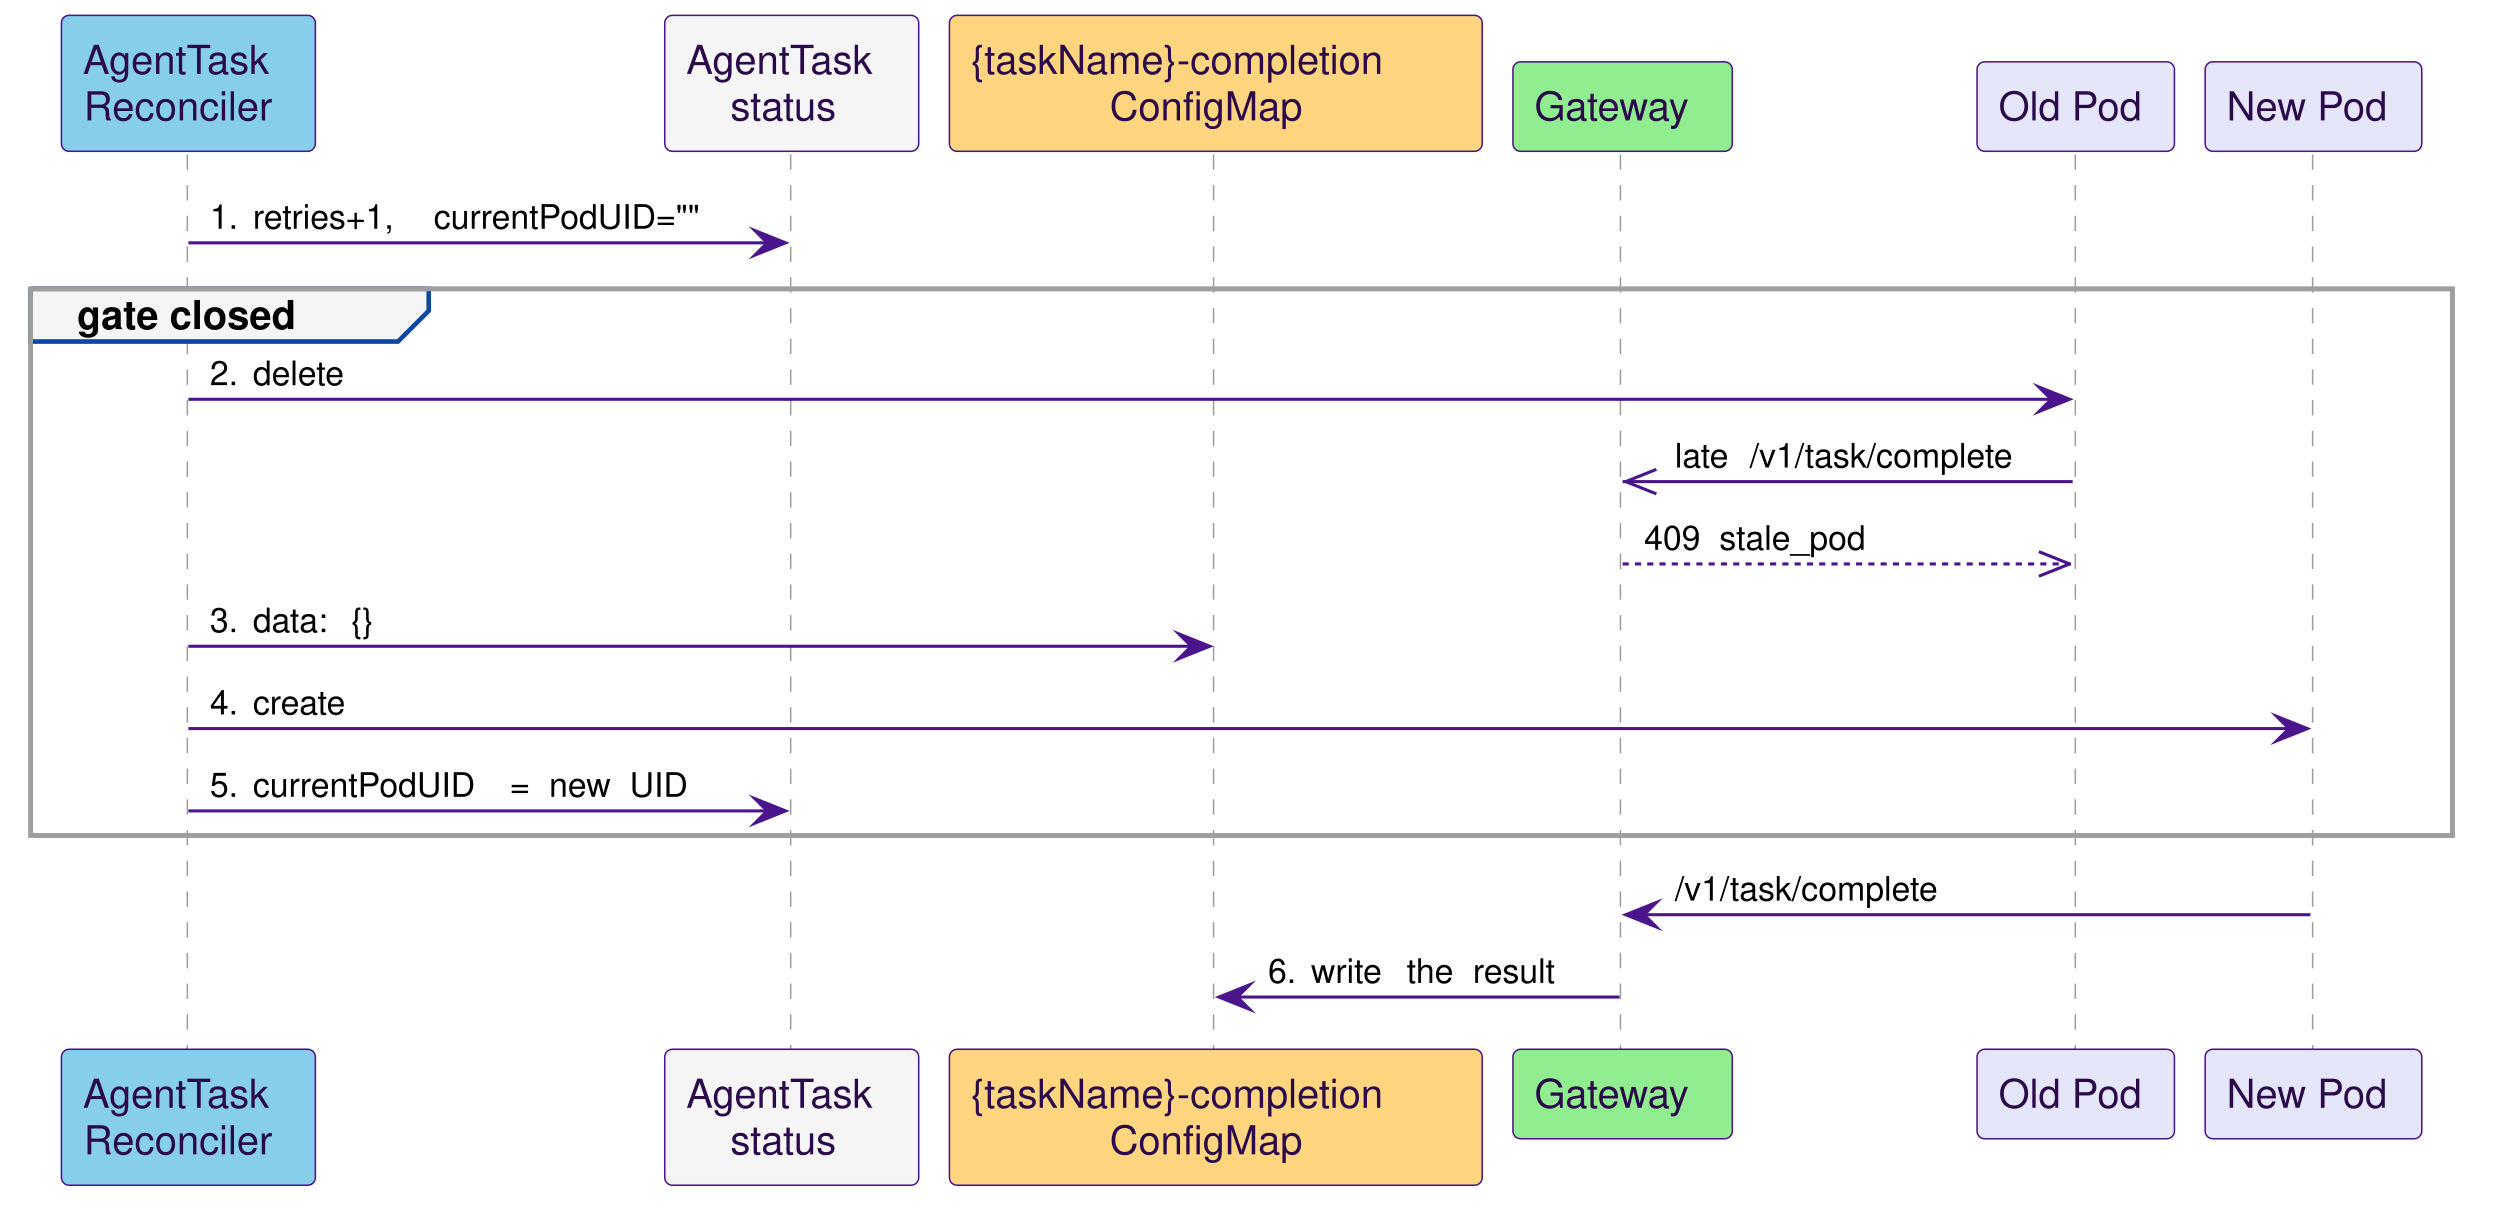
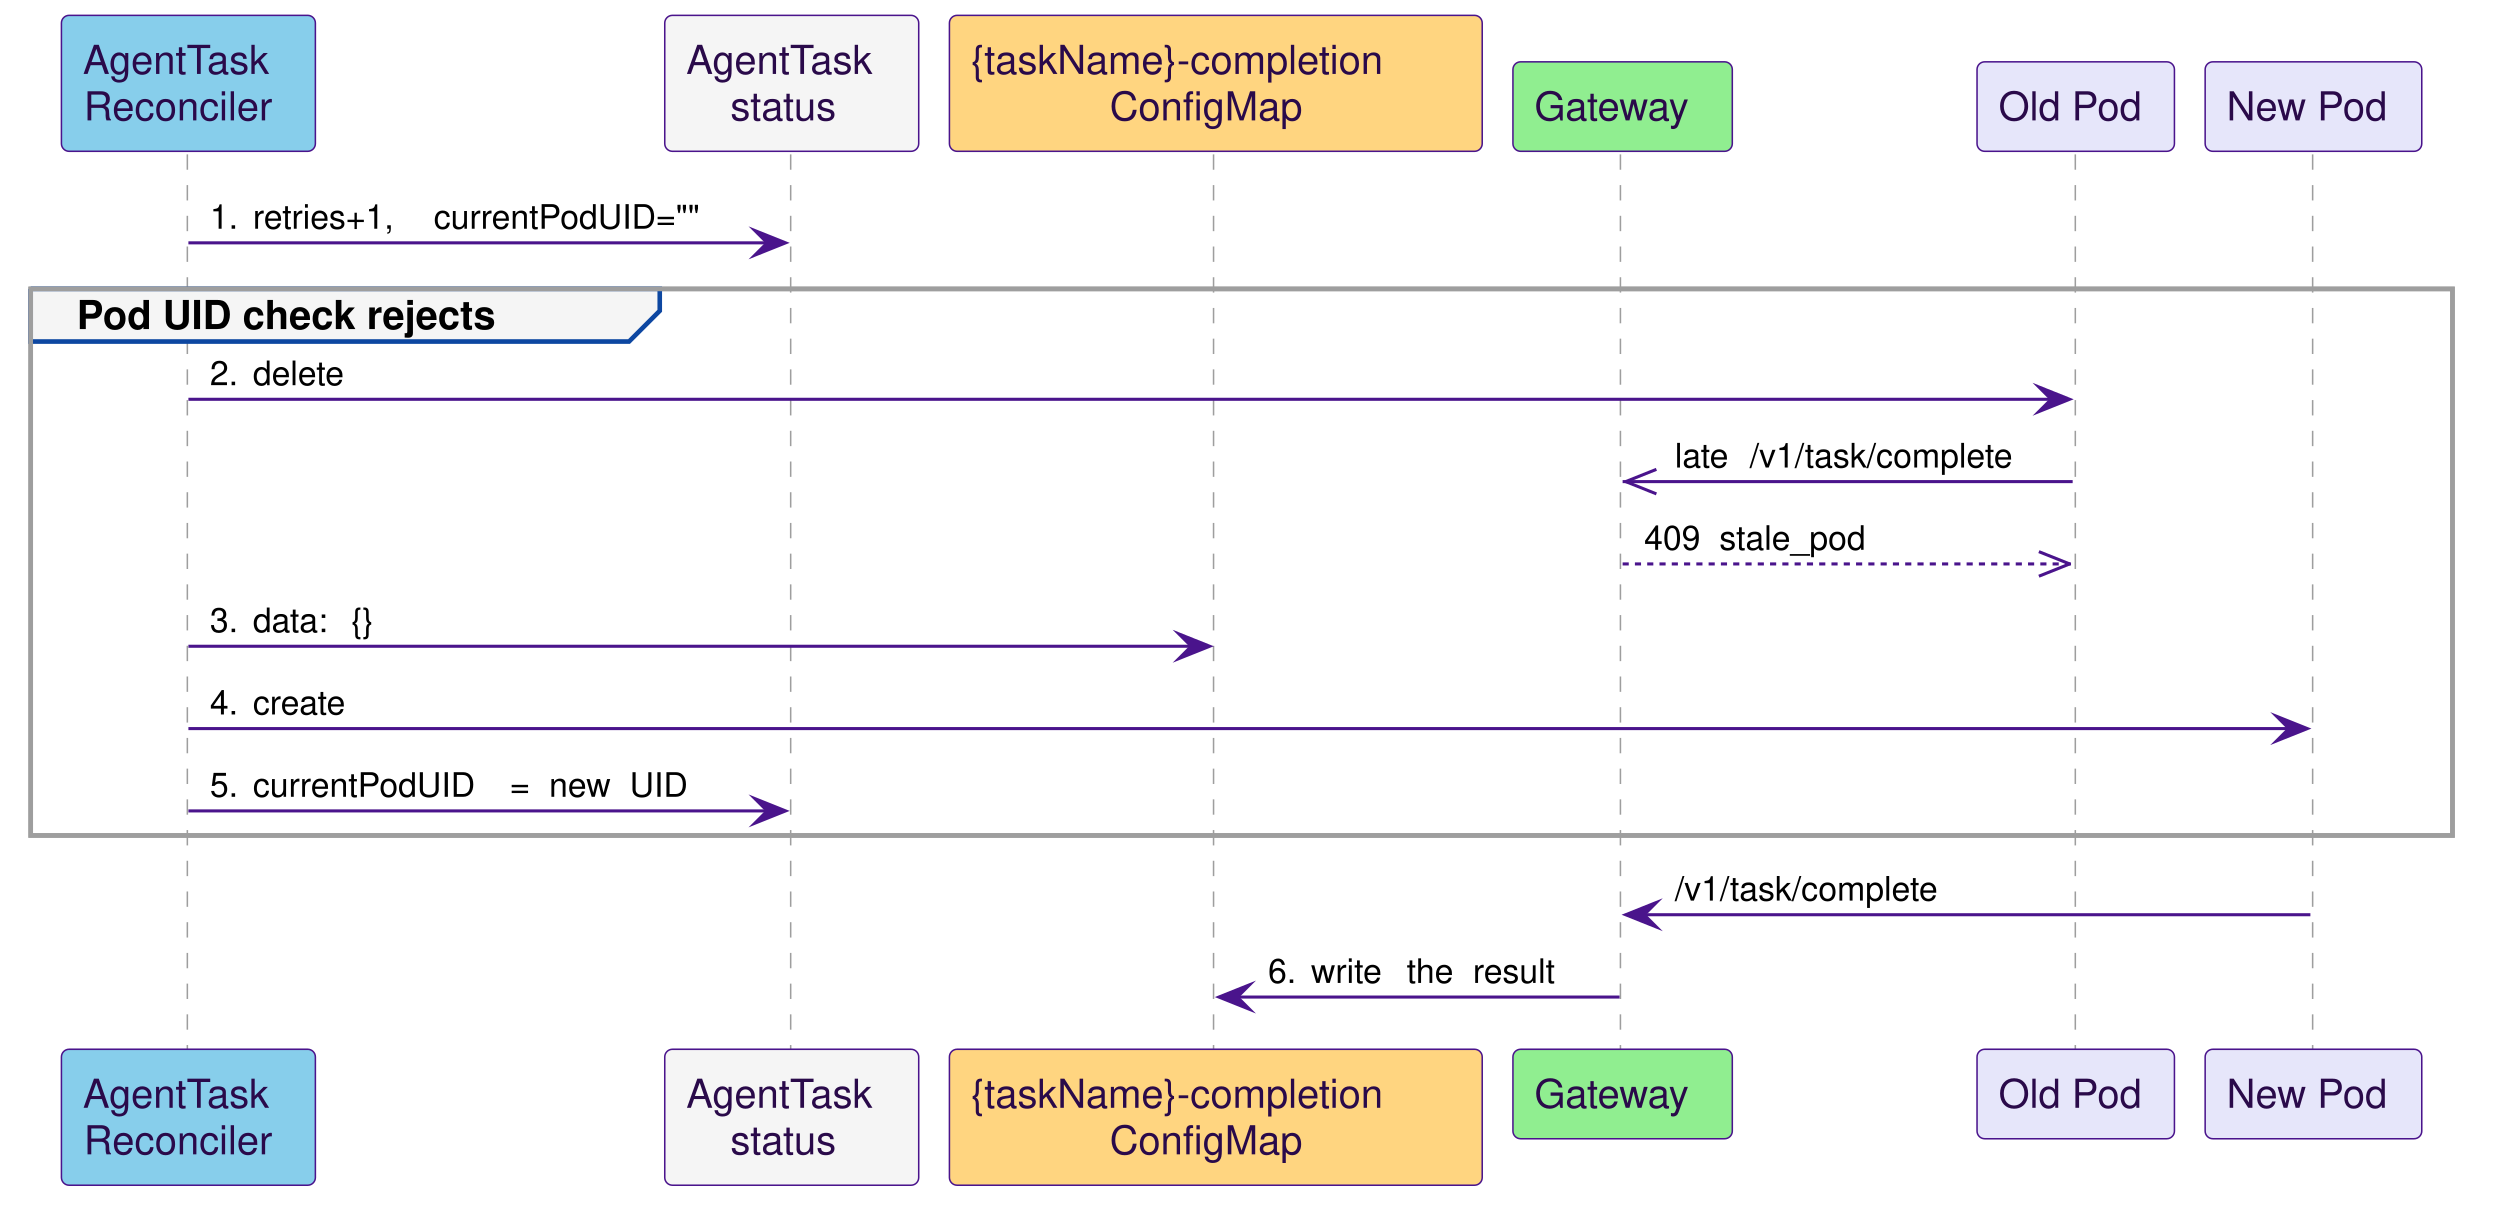
<svg xmlns="http://www.w3.org/2000/svg" contentStyleType="text/css" data-diagram-type="SEQUENCE" height="393px" preserveAspectRatio="none" style="width:814px;height:393px;" version="1.1" viewBox="0 0 814 393" width="814px" zoomAndPan="magnify">
  <defs />
  <g>
    <rect fill="none" height="177.961" style="stroke:#9E9E9E;stroke-width:1.5;" width="788.529" x="10" y="94.07" />
    <g class="participant-lifeline" data-entity-uid="part1" data-qualified-name="R" data-source-line="8" id="part1-lifeline">
      <g>
        <rect fill="#000000" fill-opacity="0" height="292.375" width="8" x="57.344" y="50.266" />
        <line style="stroke:#9E9E9E;stroke-width:0.5;stroke-dasharray:5,5;" x1="61" x2="61" y1="50.266" y2="342.641" />
      </g>
    </g>
    <g class="participant-lifeline" data-entity-uid="part2" data-qualified-name="S" data-source-line="9" id="part2-lifeline">
      <g>
        <rect fill="#000000" fill-opacity="0" height="292.375" width="8" x="253.788" y="50.266" />
        <line style="stroke:#9E9E9E;stroke-width:0.5;stroke-dasharray:5,5;" x1="257.444" x2="257.444" y1="50.266" y2="342.641" />
      </g>
    </g>
    <g class="participant-lifeline" data-entity-uid="part3" data-qualified-name="CM" data-source-line="10" id="part3-lifeline">
      <g>
        <rect fill="#000000" fill-opacity="0" height="292.375" width="8" x="391.872" y="50.266" />
        <line style="stroke:#9E9E9E;stroke-width:0.5;stroke-dasharray:5,5;" x1="395.132" x2="395.132" y1="50.266" y2="342.641" />
      </g>
    </g>
    <g class="participant-lifeline" data-entity-uid="part4" data-qualified-name="G" data-source-line="11" id="part4-lifeline">
      <g>
        <rect fill="#000000" fill-opacity="0" height="292.375" width="8" x="524.324" y="50.266" />
        <line style="stroke:#9E9E9E;stroke-width:0.5;stroke-dasharray:5,5;" x1="527.611" x2="527.611" y1="50.266" y2="342.641" />
      </g>
    </g>
    <g class="participant-lifeline" data-entity-uid="part5" data-qualified-name="OP" data-source-line="12" id="part5-lifeline">
      <g>
        <rect fill="#000000" fill-opacity="0" height="292.375" width="8" x="671.86" y="50.266" />
        <line style="stroke:#9E9E9E;stroke-width:0.5;stroke-dasharray:5,5;" x1="675.723" x2="675.723" y1="50.266" y2="342.641" />
      </g>
    </g>
    <g class="participant-lifeline" data-entity-uid="part6" data-qualified-name="NP" data-source-line="13" id="part6-lifeline">
      <g>
        <rect fill="#000000" fill-opacity="0" height="292.375" width="8" x="749.263" y="50.266" />
        <line style="stroke:#9E9E9E;stroke-width:0.5;stroke-dasharray:5,5;" x1="752.996" x2="752.996" y1="50.266" y2="342.641" />
      </g>
    </g>
    <g class="participant participant-head" data-entity-uid="part1" data-qualified-name="R" data-source-line="8" id="part1-head">
      <rect fill="#87CEEB" height="44.266" rx="2.5" ry="2.5" style="stroke:#4A148C;stroke-width:0.5;" width="82.688" x="20" y="5" />
      <text fill="#2A0A4A" font-family="Helvetica" font-size="13" lengthAdjust="spacing" textLength="68.688" x="27" y="24.067">AgentTask</text>
      <text fill="#2A0A4A" font-family="Helvetica" font-size="13" lengthAdjust="spacing" textLength="68.085" x="27.302" y="39.2">Reconciler</text>
    </g>
    <g class="participant participant-tail" data-entity-uid="part1" data-qualified-name="R" data-source-line="8" id="part1-tail">
      <rect fill="#87CEEB" height="44.266" rx="2.5" ry="2.5" style="stroke:#4A148C;stroke-width:0.5;" width="82.688" x="20" y="341.641" />
      <text fill="#2A0A4A" font-family="Helvetica" font-size="13" lengthAdjust="spacing" textLength="68.688" x="27" y="360.707">AgentTask</text>
      <text fill="#2A0A4A" font-family="Helvetica" font-size="13" lengthAdjust="spacing" textLength="68.085" x="27.302" y="375.84">Reconciler</text>
    </g>
    <g class="participant participant-head" data-entity-uid="part2" data-qualified-name="S" data-source-line="9" id="part2-head">
      <rect fill="#F5F5F5" height="44.266" rx="2.5" ry="2.5" style="stroke:#4A148C;stroke-width:0.5;" width="82.688" x="216.444" y="5" />
      <text fill="#2A0A4A" font-family="Helvetica" font-size="13" lengthAdjust="spacing" textLength="68.688" x="223.444" y="24.067">AgentTask</text>
      <text fill="#2A0A4A" font-family="Helvetica" font-size="13" lengthAdjust="spacing" textLength="39.946" x="237.815" y="39.2">status</text>
    </g>
    <g class="participant participant-tail" data-entity-uid="part2" data-qualified-name="S" data-source-line="9" id="part2-tail">
      <rect fill="#F5F5F5" height="44.266" rx="2.5" ry="2.5" style="stroke:#4A148C;stroke-width:0.5;" width="82.688" x="216.444" y="341.641" />
      <text fill="#2A0A4A" font-family="Helvetica" font-size="13" lengthAdjust="spacing" textLength="68.688" x="223.444" y="360.707">AgentTask</text>
      <text fill="#2A0A4A" font-family="Helvetica" font-size="13" lengthAdjust="spacing" textLength="39.946" x="237.815" y="375.84">status</text>
    </g>
    <g class="participant participant-head" data-entity-uid="part3" data-qualified-name="CM" data-source-line="10" id="part3-head">
      <rect fill="#FFD580" height="44.266" rx="2.5" ry="2.5" style="stroke:#4A148C;stroke-width:0.5;" width="173.478" x="309.132" y="5" />
      <text fill="#2A0A4A" font-family="Helvetica" font-size="13" lengthAdjust="spacing" textLength="159.478" x="316.132" y="24.067">{taskName}-completion</text>
      <text fill="#2A0A4A" font-family="Helvetica" font-size="13" lengthAdjust="spacing" textLength="69.145" x="361.299" y="39.2">ConfigMap</text>
    </g>
    <g class="participant participant-tail" data-entity-uid="part3" data-qualified-name="CM" data-source-line="10" id="part3-tail">
      <rect fill="#FFD580" height="44.266" rx="2.5" ry="2.5" style="stroke:#4A148C;stroke-width:0.5;" width="173.478" x="309.132" y="341.641" />
      <text fill="#2A0A4A" font-family="Helvetica" font-size="13" lengthAdjust="spacing" textLength="159.478" x="316.132" y="360.707">{taskName}-completion</text>
      <text fill="#2A0A4A" font-family="Helvetica" font-size="13" lengthAdjust="spacing" textLength="69.145" x="361.299" y="375.84">ConfigMap</text>
    </g>
    <g class="participant participant-head" data-entity-uid="part4" data-qualified-name="G" data-source-line="11" id="part4-head">
      <rect fill="#90EE90" height="29.133" rx="2.5" ry="2.5" style="stroke:#4A148C;stroke-width:0.5;" width="71.427" x="492.611" y="20.133" />
      <text fill="#2A0A4A" font-family="Helvetica" font-size="13" lengthAdjust="spacing" textLength="57.427" x="499.611" y="39.2">Gateway</text>
    </g>
    <g class="participant participant-tail" data-entity-uid="part4" data-qualified-name="G" data-source-line="11" id="part4-tail">
      <rect fill="#90EE90" height="29.133" rx="2.5" ry="2.5" style="stroke:#4A148C;stroke-width:0.5;" width="71.427" x="492.611" y="341.641" />
      <text fill="#2A0A4A" font-family="Helvetica" font-size="13" lengthAdjust="spacing" textLength="57.427" x="499.611" y="360.707">Gateway</text>
    </g>
    <g class="participant participant-head" data-entity-uid="part5" data-qualified-name="OP" data-source-line="12" id="part5-head">
      <rect fill="#E6E6FA" height="29.133" rx="2.5" ry="2.5" style="stroke:#4A148C;stroke-width:0.5;" width="64.273" x="643.723" y="20.133" />
      <text fill="#2A0A4A" font-family="Helvetica" font-size="13" lengthAdjust="spacing" textLength="50.273" x="650.723" y="39.2">Old Pod</text>
    </g>
    <g class="participant participant-tail" data-entity-uid="part5" data-qualified-name="OP" data-source-line="12" id="part5-tail">
      <rect fill="#E6E6FA" height="29.133" rx="2.5" ry="2.5" style="stroke:#4A148C;stroke-width:0.5;" width="64.273" x="643.723" y="341.641" />
      <text fill="#2A0A4A" font-family="Helvetica" font-size="13" lengthAdjust="spacing" textLength="50.273" x="650.723" y="360.707">Old Pod</text>
    </g>
    <g class="participant participant-head" data-entity-uid="part6" data-qualified-name="NP" data-source-line="13" id="part6-head">
      <rect fill="#E6E6FA" height="29.133" rx="2.5" ry="2.5" style="stroke:#4A148C;stroke-width:0.5;" width="70.532" x="717.996" y="20.133" />
      <text fill="#2A0A4A" font-family="Helvetica" font-size="13" lengthAdjust="spacing" textLength="56.532" x="724.996" y="39.2">New Pod</text>
    </g>
    <g class="participant participant-tail" data-entity-uid="part6" data-qualified-name="NP" data-source-line="13" id="part6-tail">
      <rect fill="#E6E6FA" height="29.133" rx="2.5" ry="2.5" style="stroke:#4A148C;stroke-width:0.5;" width="70.532" x="717.996" y="341.641" />
      <text fill="#2A0A4A" font-family="Helvetica" font-size="13" lengthAdjust="spacing" textLength="56.532" x="724.996" y="360.707">New Pod</text>
    </g>
    <g class="message" data-entity-1="part1" data-entity-2="part2" data-source-line="15" id="msg1">
      <polygon fill="#4A148C" points="245.788,75.07,255.788,79.07,245.788,83.07,249.788,79.07" style="stroke:#4A148C;stroke-width:1;stroke-linejoin:miter;stroke-miterlimit:10;" />
      <line style="stroke:#4A148C;stroke-width:1;" x1="61.344" x2="251.788" y1="79.07" y2="79.07" />
      <text fill="#000000" font-family="Helvetica" font-size="11" lengthAdjust="spacing" textLength="10.495" x="68.344" y="74.476">1.</text>
      <text fill="#000000" font-family="Helvetica" font-size="11" lengthAdjust="spacing" textLength="3.497" x="78.839" y="74.476"> </text>
      <text fill="#000000" font-family="Helvetica" font-size="11" lengthAdjust="spacing" textLength="55.392" x="82.336" y="74.476">retries+1,</text>
      <text fill="#000000" font-family="Helvetica" font-size="11" lengthAdjust="spacing" textLength="3.497" x="137.728" y="74.476"> </text>
      <text fill="#000000" font-family="Helvetica" font-size="11" lengthAdjust="spacing" textLength="99.564" x="141.224" y="74.476">currentPodUID=""</text>
    </g>
-     <path d="M10,94.07 L139.589,94.07 L139.589,101.203 L129.589,111.203 L10,111.203 L10,94.07" fill="#F5F5F5" style="stroke:#0D47A1;stroke-width:1.5;" />
+     <path d="M10,94.07 L214.815,94.07 L214.815,101.203 L204.815,111.203 L10,111.203 L10,94.07" fill="#F5F5F5" style="stroke:#0D47A1;stroke-width:1.5;" />
    <rect fill="none" height="177.961" style="stroke:#9E9E9E;stroke-width:1.5;" width="788.529" x="10" y="94.07" />
-     <text fill="#000000" font-family="Helvetica" font-size="13" font-weight="700" lengthAdjust="spacing" textLength="84.589" x="25" y="107.137">gate closed</text>
+     <text fill="#000000" font-family="Helvetica" font-size="13" font-weight="700" lengthAdjust="spacing" textLength="159.815" x="25" y="107.137">Pod UID check rejects</text>
    <g class="message" data-entity-1="part1" data-entity-2="part5" data-source-line="17" id="msg2">
      <polygon fill="#4A148C" points="663.86,126.008,673.86,130.008,663.86,134.008,667.86,130.008" style="stroke:#4A148C;stroke-width:1;stroke-linejoin:miter;stroke-miterlimit:10;" />
      <line style="stroke:#4A148C;stroke-width:1;" x1="61.344" x2="669.86" y1="130.008" y2="130.008" />
      <text fill="#000000" font-family="Helvetica" font-size="11" lengthAdjust="spacing" textLength="10.495" x="68.344" y="125.414">2.</text>
      <text fill="#000000" font-family="Helvetica" font-size="11" lengthAdjust="spacing" textLength="3.497" x="78.839" y="125.414"> </text>
      <text fill="#000000" font-family="Helvetica" font-size="11" lengthAdjust="spacing" textLength="34.654" x="82.336" y="125.414">delete</text>
    </g>
    <g class="message" data-entity-1="part5" data-entity-2="part4" data-source-line="18" id="msg3">
      <line style="stroke:#4A148C;stroke-width:1;" x1="529.324" x2="539.324" y1="156.812" y2="152.812" />
      <line style="stroke:#4A148C;stroke-width:1;" x1="529.324" x2="539.324" y1="156.812" y2="160.812" />
      <line style="stroke:#4A148C;stroke-width:1;" x1="528.324" x2="674.86" y1="156.812" y2="156.812" />
      <text fill="#000000" font-family="Helvetica" font-size="11" lengthAdjust="spacing" textLength="20.877" x="545.324" y="152.218">late</text>
      <text fill="#000000" font-family="Helvetica" font-size="11" lengthAdjust="spacing" textLength="3.497" x="566.202" y="152.218"> </text>
      <text fill="#000000" font-family="Helvetica" font-size="11" lengthAdjust="spacing" textLength="99.161" x="569.698" y="152.218">/v1/task/complete</text>
    </g>
    <g class="message" data-entity-1="part4" data-entity-2="part5" data-source-line="19" id="msg4">
      <line style="stroke:#4A148C;stroke-width:1;" x1="673.86" x2="663.86" y1="183.617" y2="179.617" />
      <line style="stroke:#4A148C;stroke-width:1;" x1="673.86" x2="663.86" y1="183.617" y2="187.617" />
      <line style="stroke:#4A148C;stroke-width:1;stroke-dasharray:2,2;" x1="528.324" x2="674.86" y1="183.617" y2="183.617" />
      <text fill="#000000" font-family="Helvetica" font-size="11" lengthAdjust="spacing" textLength="20.996" x="535.324" y="179.023">409</text>
      <text fill="#000000" font-family="Helvetica" font-size="11" lengthAdjust="spacing" textLength="3.497" x="556.32" y="179.023"> </text>
      <text fill="#000000" font-family="Helvetica" font-size="11" lengthAdjust="spacing" textLength="52.803" x="559.817" y="179.023">stale_pod</text>
    </g>
    <g class="message" data-entity-1="part1" data-entity-2="part3" data-source-line="20" id="msg5">
      <polygon fill="#4A148C" points="383.872,206.422,393.872,210.422,383.872,214.422,387.872,210.422" style="stroke:#4A148C;stroke-width:1;stroke-linejoin:miter;stroke-miterlimit:10;" />
      <line style="stroke:#4A148C;stroke-width:1;" x1="61.344" x2="389.872" y1="210.422" y2="210.422" />
      <text fill="#000000" font-family="Helvetica" font-size="11" lengthAdjust="spacing" textLength="10.495" x="68.344" y="205.828">3.</text>
      <text fill="#000000" font-family="Helvetica" font-size="11" lengthAdjust="spacing" textLength="3.497" x="78.839" y="205.828"> </text>
      <text fill="#000000" font-family="Helvetica" font-size="11" lengthAdjust="spacing" textLength="28.483" x="82.336" y="205.828">data:</text>
      <text fill="#000000" font-family="Helvetica" font-size="11" lengthAdjust="spacing" textLength="3.497" x="110.819" y="205.828"> </text>
      <text fill="#000000" font-family="Helvetica" font-size="11" lengthAdjust="spacing" textLength="13.997" x="114.315" y="205.828">{}</text>
    </g>
    <g class="message" data-entity-1="part1" data-entity-2="part6" data-source-line="21" id="msg6">
      <polygon fill="#4A148C" points="741.263,233.227,751.263,237.227,741.263,241.227,745.263,237.227" style="stroke:#4A148C;stroke-width:1;stroke-linejoin:miter;stroke-miterlimit:10;" />
      <line style="stroke:#4A148C;stroke-width:1;" x1="61.344" x2="747.263" y1="237.227" y2="237.227" />
      <text fill="#000000" font-family="Helvetica" font-size="11" lengthAdjust="spacing" textLength="10.495" x="68.344" y="232.632">4.</text>
      <text fill="#000000" font-family="Helvetica" font-size="11" lengthAdjust="spacing" textLength="3.497" x="78.839" y="232.632"> </text>
      <text fill="#000000" font-family="Helvetica" font-size="11" lengthAdjust="spacing" textLength="35.159" x="82.336" y="232.632">create</text>
    </g>
    <g class="message" data-entity-1="part1" data-entity-2="part2" data-source-line="22" id="msg7">
      <polygon fill="#4A148C" points="245.788,260.031,255.788,264.031,245.788,268.031,249.788,264.031" style="stroke:#4A148C;stroke-width:1;stroke-linejoin:miter;stroke-miterlimit:10;" />
      <line style="stroke:#4A148C;stroke-width:1;" x1="61.344" x2="251.788" y1="264.031" y2="264.031" />
      <text fill="#000000" font-family="Helvetica" font-size="11" lengthAdjust="spacing" textLength="10.495" x="68.344" y="259.437">5.</text>
      <text fill="#000000" font-family="Helvetica" font-size="11" lengthAdjust="spacing" textLength="3.497" x="78.839" y="259.437"> </text>
      <text fill="#000000" font-family="Helvetica" font-size="11" lengthAdjust="spacing" textLength="80.228" x="82.336" y="259.437">currentPodUID</text>
      <text fill="#000000" font-family="Helvetica" font-size="11" lengthAdjust="spacing" textLength="3.497" x="162.564" y="259.437"> </text>
      <text fill="#000000" font-family="Helvetica" font-size="11" lengthAdjust="spacing" textLength="9.217" x="166.06" y="259.437">=</text>
      <text fill="#000000" font-family="Helvetica" font-size="11" lengthAdjust="spacing" textLength="3.497" x="175.277" y="259.437"> </text>
      <text fill="#000000" font-family="Helvetica" font-size="11" lengthAdjust="spacing" textLength="22.736" x="178.774" y="259.437">new</text>
      <text fill="#000000" font-family="Helvetica" font-size="11" lengthAdjust="spacing" textLength="3.497" x="201.51" y="259.437"> </text>
      <text fill="#000000" font-family="Helvetica" font-size="11" lengthAdjust="spacing" textLength="19.766" x="205.006" y="259.437">UID</text>
    </g>
    <g class="message" data-entity-1="part6" data-entity-2="part4" data-source-line="24" id="msg8">
      <polygon fill="#4A148C" points="539.324,293.836,529.324,297.836,539.324,301.836,535.324,297.836" style="stroke:#4A148C;stroke-width:1;stroke-linejoin:miter;stroke-miterlimit:10;" />
      <line style="stroke:#4A148C;stroke-width:1;" x1="533.324" x2="752.263" y1="297.836" y2="297.836" />
      <text fill="#000000" font-family="Helvetica" font-size="11" lengthAdjust="spacing" textLength="99.161" x="545.324" y="293.242">/v1/task/complete</text>
    </g>
    <g class="message" data-entity-1="part4" data-entity-2="part3" data-source-line="25" id="msg9">
      <polygon fill="#4A148C" points="406.872,320.641,396.872,324.641,406.872,328.641,402.872,324.641" style="stroke:#4A148C;stroke-width:1;stroke-linejoin:miter;stroke-miterlimit:10;" />
      <line style="stroke:#4A148C;stroke-width:1;" x1="400.872" x2="527.324" y1="324.641" y2="324.641" />
      <text fill="#000000" font-family="Helvetica" font-size="11" lengthAdjust="spacing" textLength="10.495" x="412.872" y="320.046">6.</text>
      <text fill="#000000" font-family="Helvetica" font-size="11" lengthAdjust="spacing" textLength="3.497" x="423.367" y="320.046"> </text>
      <text fill="#000000" font-family="Helvetica" font-size="11" lengthAdjust="spacing" textLength="27.656" x="426.863" y="320.046">write</text>
      <text fill="#000000" font-family="Helvetica" font-size="11" lengthAdjust="spacing" textLength="3.497" x="454.519" y="320.046"> </text>
      <text fill="#000000" font-family="Helvetica" font-size="11" lengthAdjust="spacing" textLength="18.052" x="458.016" y="320.046">the</text>
      <text fill="#000000" font-family="Helvetica" font-size="11" lengthAdjust="spacing" textLength="3.497" x="476.068" y="320.046"> </text>
      <text fill="#000000" font-family="Helvetica" font-size="11" lengthAdjust="spacing" textLength="31.362" x="479.565" y="320.046">result</text>
    </g>
  </g>
</svg>
